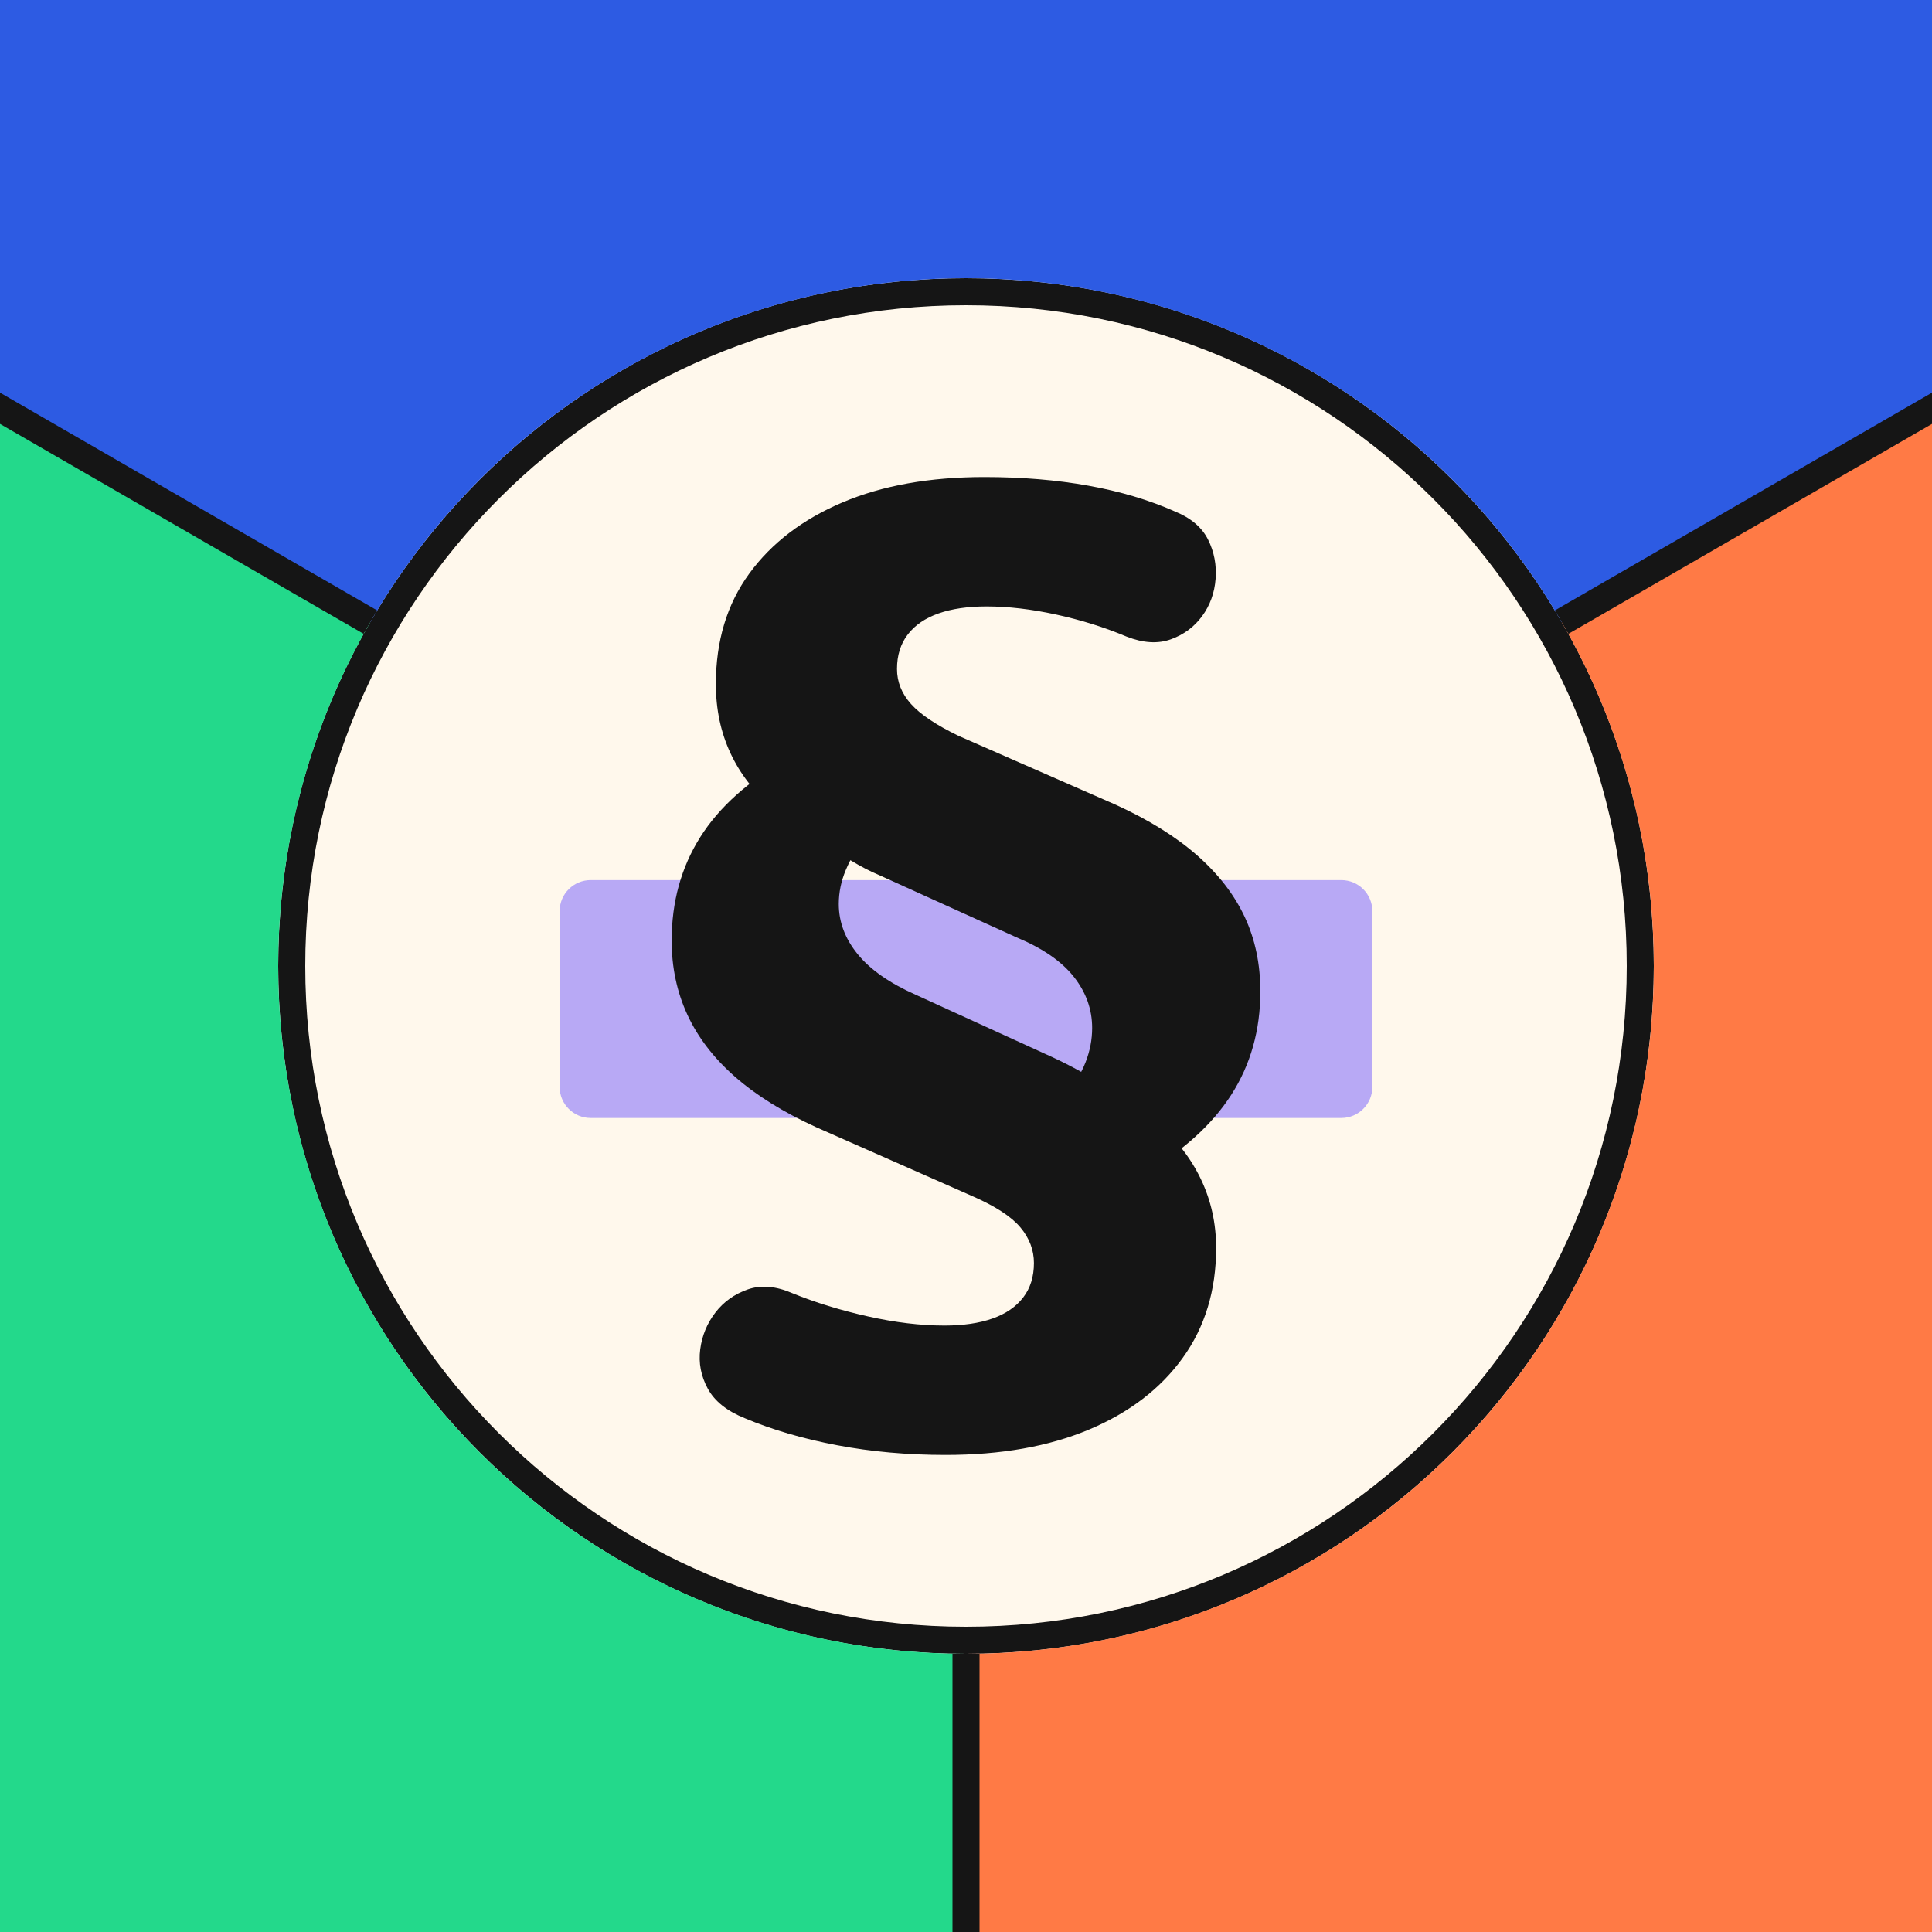
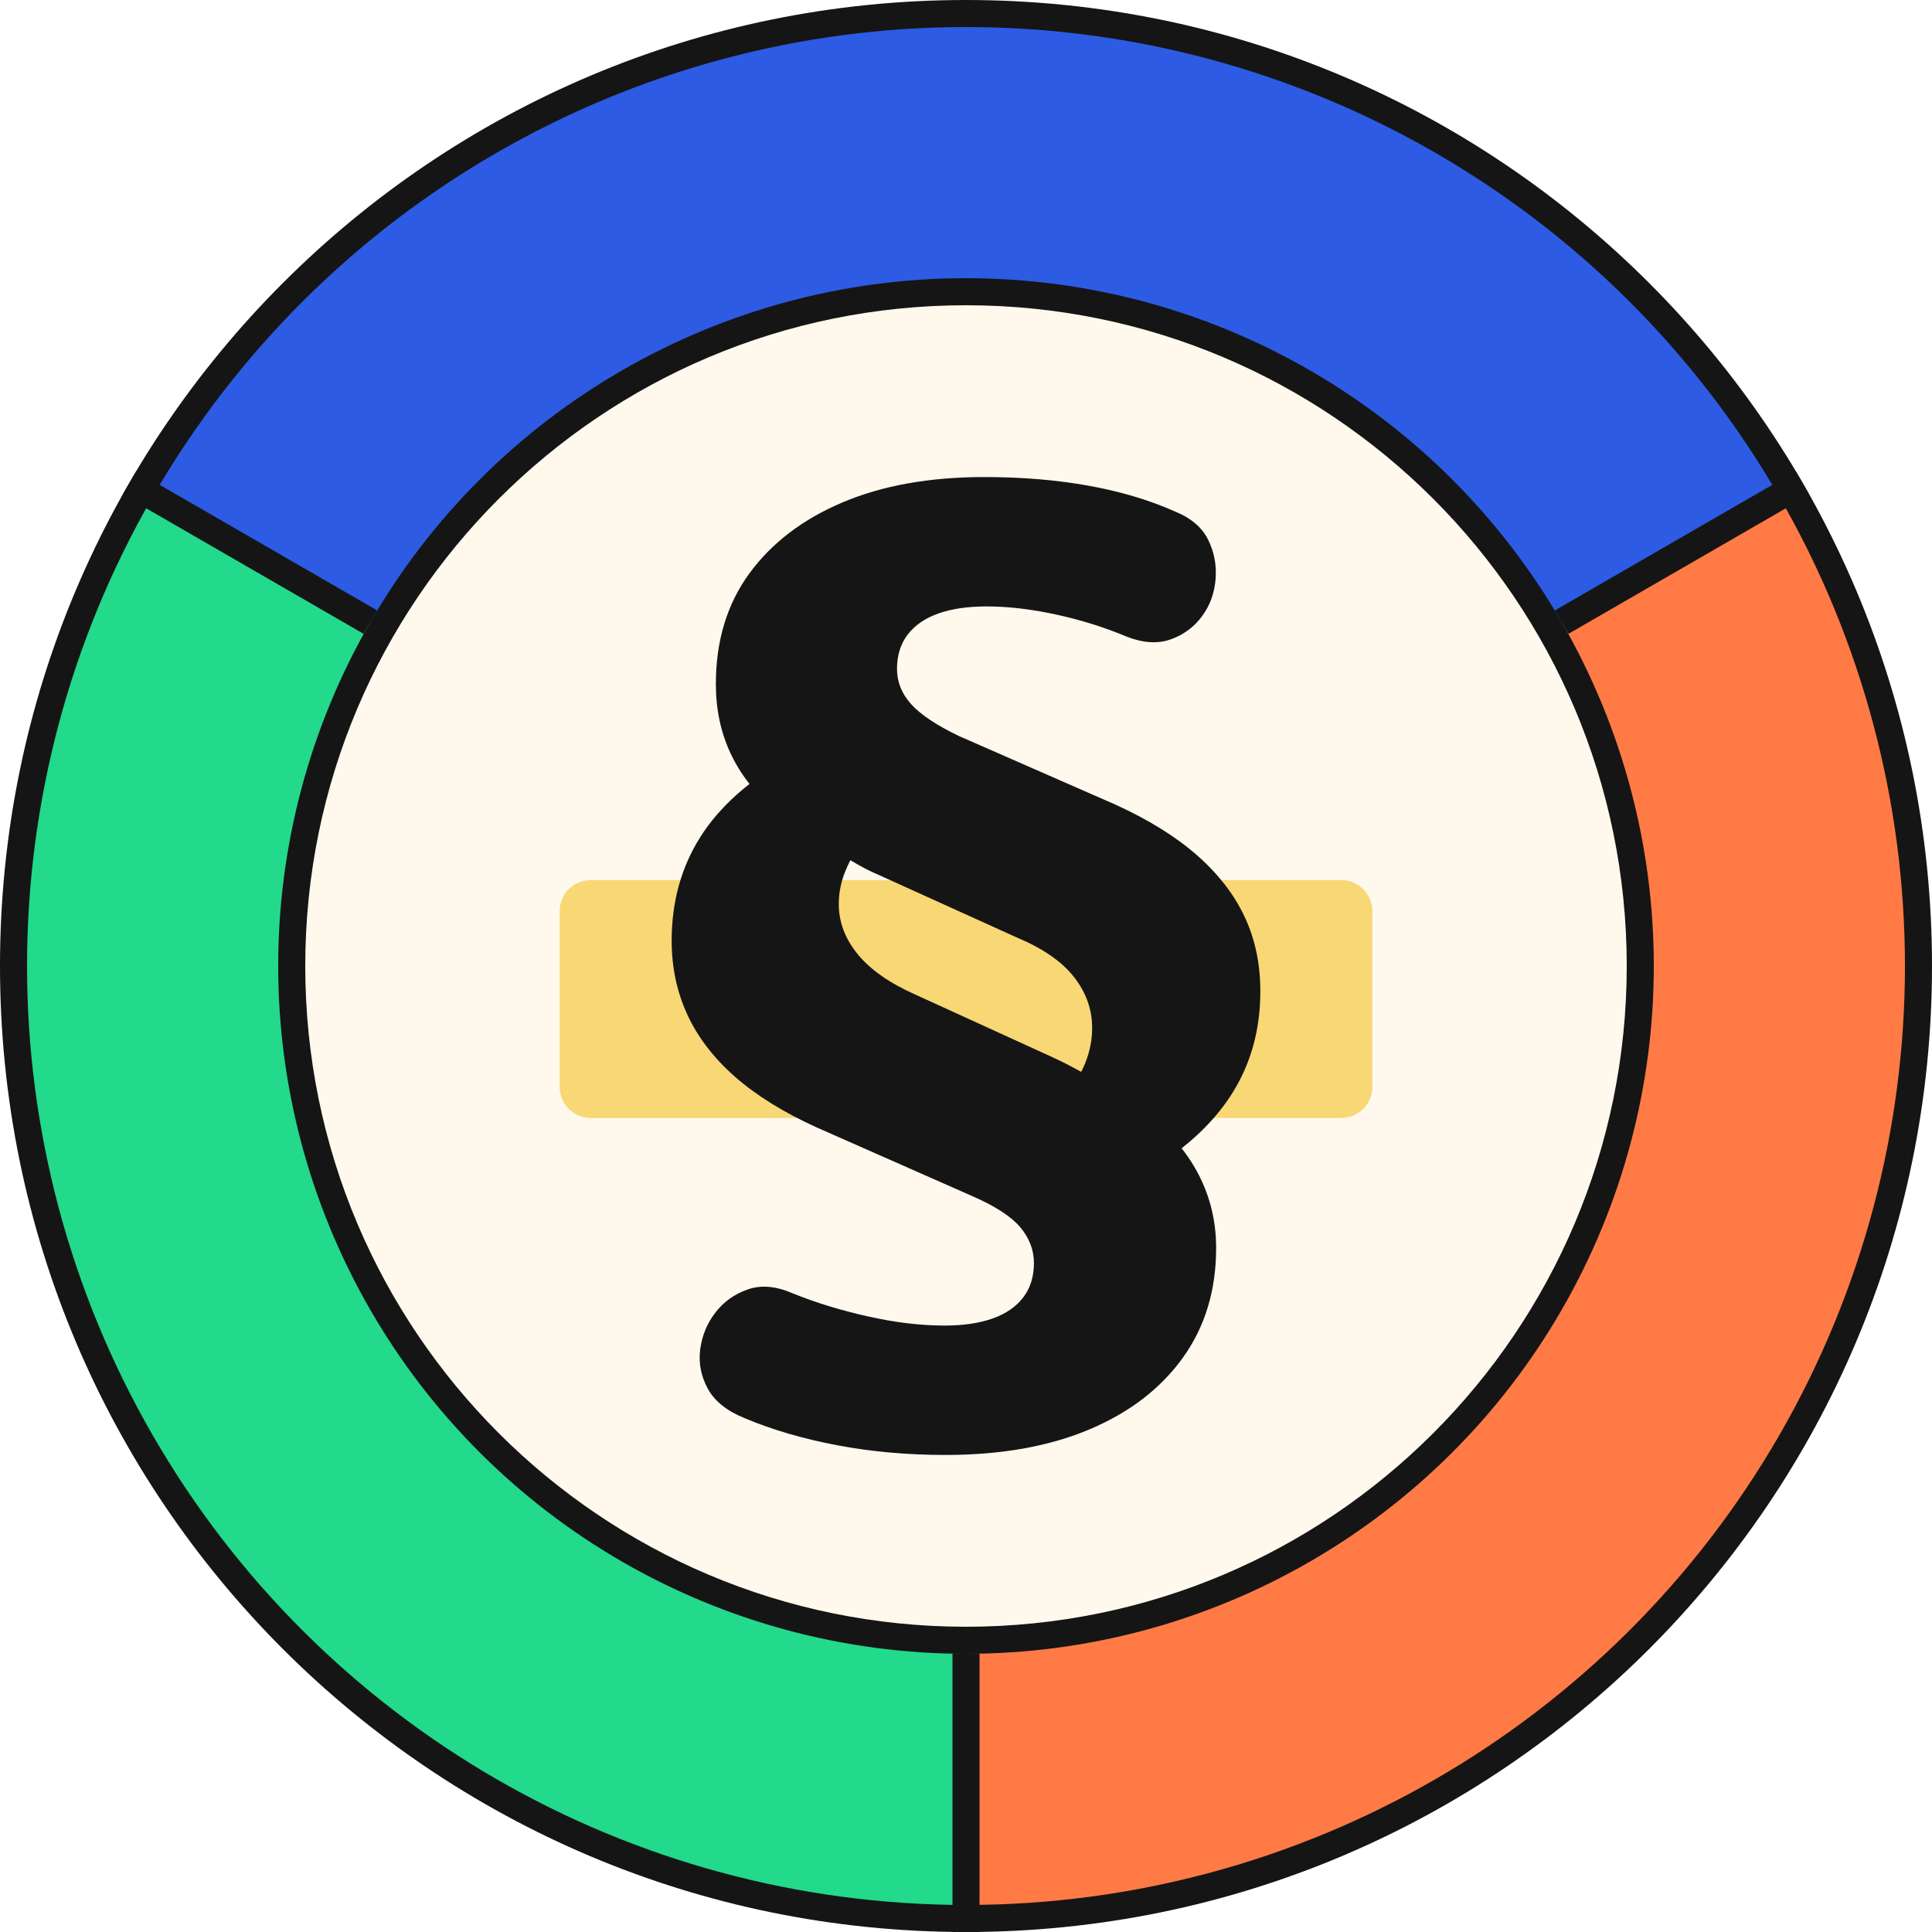
<svg xmlns="http://www.w3.org/2000/svg" viewBox="0 0 1000 1000" width="1000" height="1000">
  <g transform="translate(0.00 0.00) scale(1)">
-     <circle cx="500" cy="500" r="356" fill="#151515" />
-     <path fill="#2d5be3" d="M-123.54,140.00 A720,720 0 0 1 1123.54,140.00 L808.31,322.00 A356,356 0 0 0 191.69,322.00Z" />
-     <path fill="#ff7a45" d="M1123.54,140.00 A720,720 0 0 1 500.00,1220.00 L500.00,856.00 A356,356 0 0 0 808.31,322.00Z" />
-     <path fill="#23d98b" d="M500.00,1220.00 A720,720 0 0 1 -123.54,140.00 L191.69,322.00 A356,356 0 0 0 500.00,856.00Z" />
-     <line x1="191.69" y1="322.00" x2="-135.66" y2="133.00" stroke="#151515" stroke-width="14" />
-     <line x1="808.31" y1="322.00" x2="1135.66" y2="133.00" stroke="#151515" stroke-width="14" />
-     <line x1="500.00" y1="856.00" x2="500.00" y2="1234.00" stroke="#151515" stroke-width="14" />
+     <circle cx="500" cy="500" r="500" fill="#151515" />
+     <path fill="#2d5be3" d="M79.11,257.00 A486,486 0 0 1 920.89,257.00 L808.31,322.00 A356,356 0 0 0 191.69,322.00Z" />
+     <path fill="#ff7a45" d="M920.89,257.00 A486,486 0 0 1 500.00,986.00 L500.00,856.00 A356,356 0 0 0 808.31,322.00Z" />
+     <path fill="#23d98b" d="M500.00,986.00 A486,486 0 0 1 79.11,257.00 L191.69,322.00 A356,356 0 0 0 500.00,856.00Z" />
+     <line x1="191.69" y1="322.00" x2="66.99" y2="250.00" stroke="#151515" stroke-width="14" />
+     <line x1="808.31" y1="322.00" x2="933.01" y2="250.00" stroke="#151515" stroke-width="14" />
+     <line x1="500.00" y1="856.00" x2="500.00" y2="1000.00" stroke="#151515" stroke-width="14" />
    <circle cx="500" cy="500" r="342" fill="#fff8ec" />
-     <rect x="289.67" y="455.54" width="420.66" height="123.12" rx="16.07" fill="#b8a9f5" />
+     <rect x="289.67" y="455.54" width="420.66" height="123.12" rx="16.07" fill="#f8d775" />
    <path fill="#151515" d="M489.397 753.08Q459.82 753.08 433.312 748.057Q406.804 743.035 385.598 734.106Q371.646 728.525 366.345 718.759Q361.043 708.993 362.438 698.39Q363.833 687.787 370.251 679.416Q376.669 671.045 386.993 667.418Q397.317 663.79 410.152 669.371Q428.01 676.626 449.217 681.369Q470.423 686.113 488.839 686.113Q503.348 686.113 513.672 682.485Q523.997 678.858 529.577 671.603Q535.158 664.349 535.158 653.745Q535.158 643.7 528.182 635.329Q521.206 626.959 503.348 619.146L422.43 583.43Q396.759 571.711 380.296 557.201Q363.833 542.692 355.742 525.113Q347.65 507.534 347.65 486.886Q347.65 456.75 362.438 433.312Q377.227 409.873 407.92 392.574L400.107 418.244Q385.598 405.967 378.064 389.783Q370.53 373.6 370.53 354.067Q370.53 320.584 387.83 296.866Q405.13 273.149 436.102 260.034Q467.074 246.92 509.487 246.92Q538.506 246.92 563.34 251.384Q588.173 255.849 608.264 264.778Q620.541 269.8 625.284 279.287Q630.028 288.774 629.191 299.657Q628.354 310.539 622.215 318.91Q616.076 327.281 606.031 330.908Q595.986 334.535 583.151 329.513Q565.851 322.258 546.598 318.073Q527.345 313.887 510.603 313.887Q496.094 313.887 485.769 317.515Q475.445 321.142 469.865 328.397Q464.284 335.651 464.284 346.255Q464.284 356.3 471.539 364.392Q478.794 372.483 496.094 380.854L577.57 416.57Q603.241 428.289 619.704 442.799Q636.167 457.308 644.258 474.608Q652.35 491.908 652.35 513.114Q652.35 543.25 637.283 566.688Q622.215 590.127 592.08 607.426L599.335 581.756Q613.844 594.033 621.657 610.496Q629.47 626.959 629.47 645.933Q629.47 678.858 612.17 702.855Q594.87 726.851 563.619 739.966Q532.367 753.08 489.397 753.08ZM434.149 467.912Q434.149 481.863 443.915 493.861Q453.681 505.86 473.771 514.789L544.645 547.156Q551.9 550.504 559.433 554.69Q566.967 558.875 572.548 563.34L551.341 567.246Q558.596 558.317 561.945 549.667Q565.293 541.017 565.293 532.088Q565.293 517.579 555.806 505.581Q546.319 493.582 526.229 485.211L454.797 452.844Q448.1 450.054 440.288 445.31Q432.475 440.567 426.894 436.66L448.1 432.754Q441.404 441.683 437.776 450.333Q434.149 458.983 434.149 467.912Z" />
  </g>
</svg>
